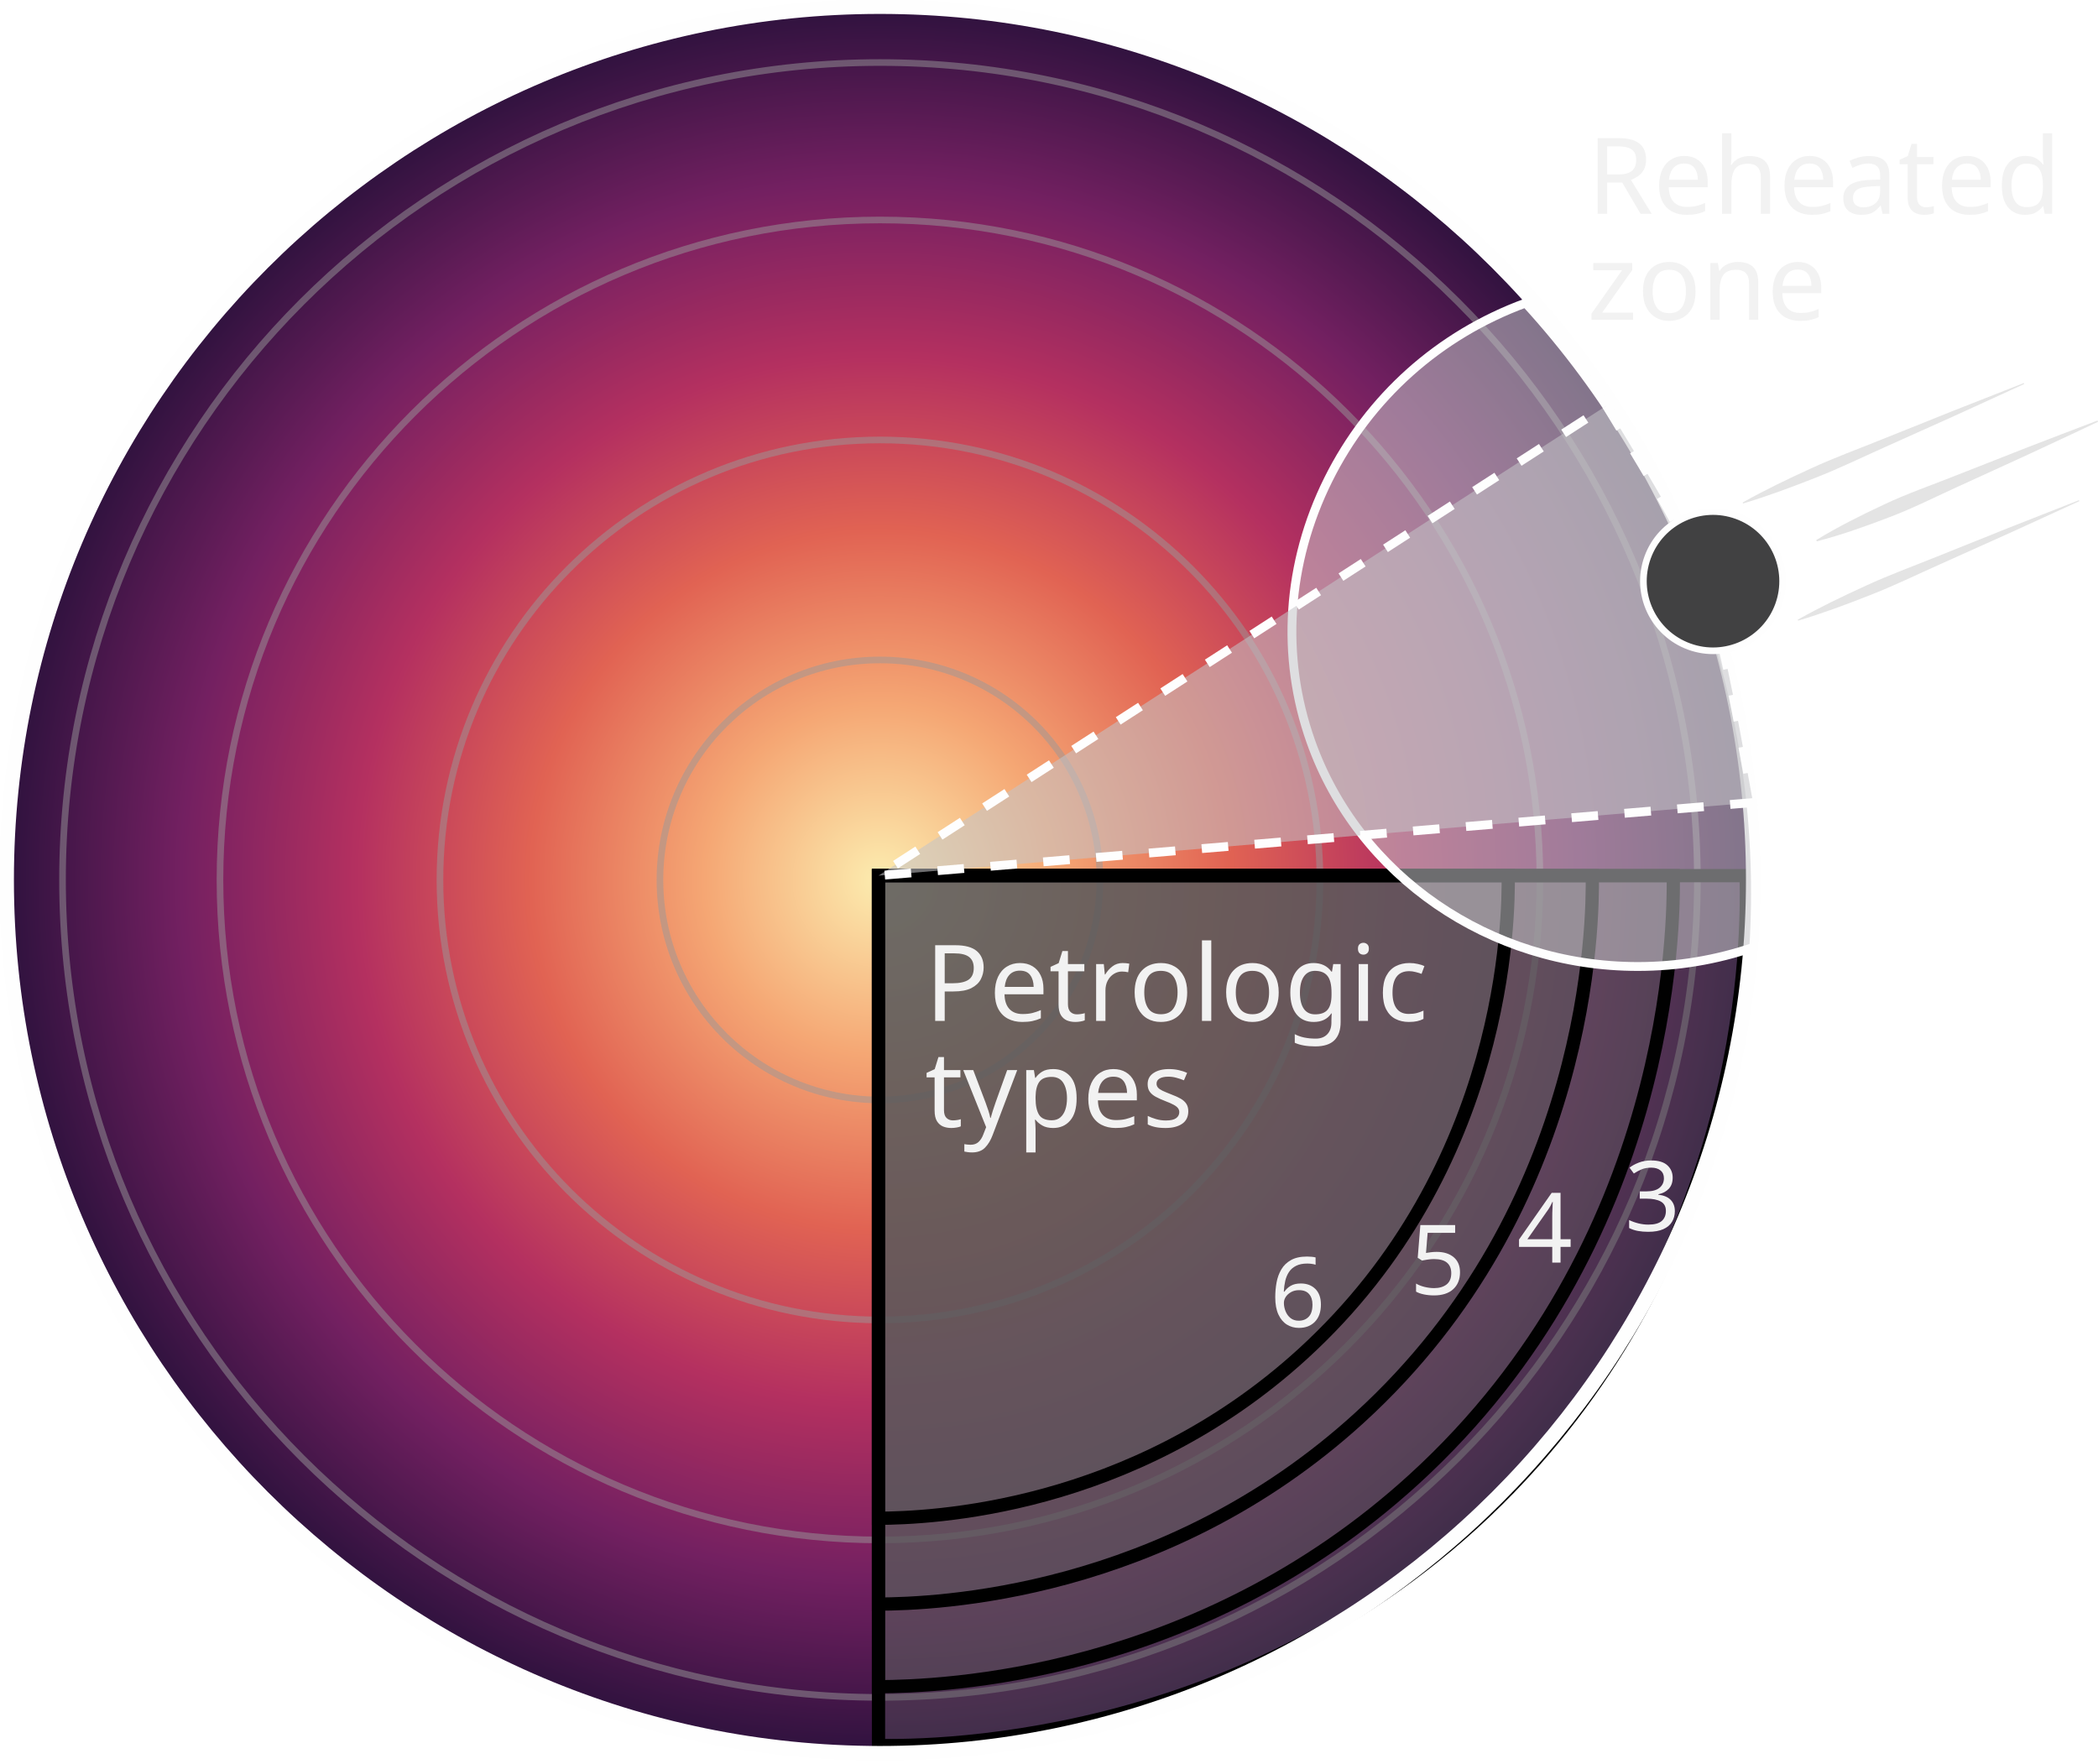
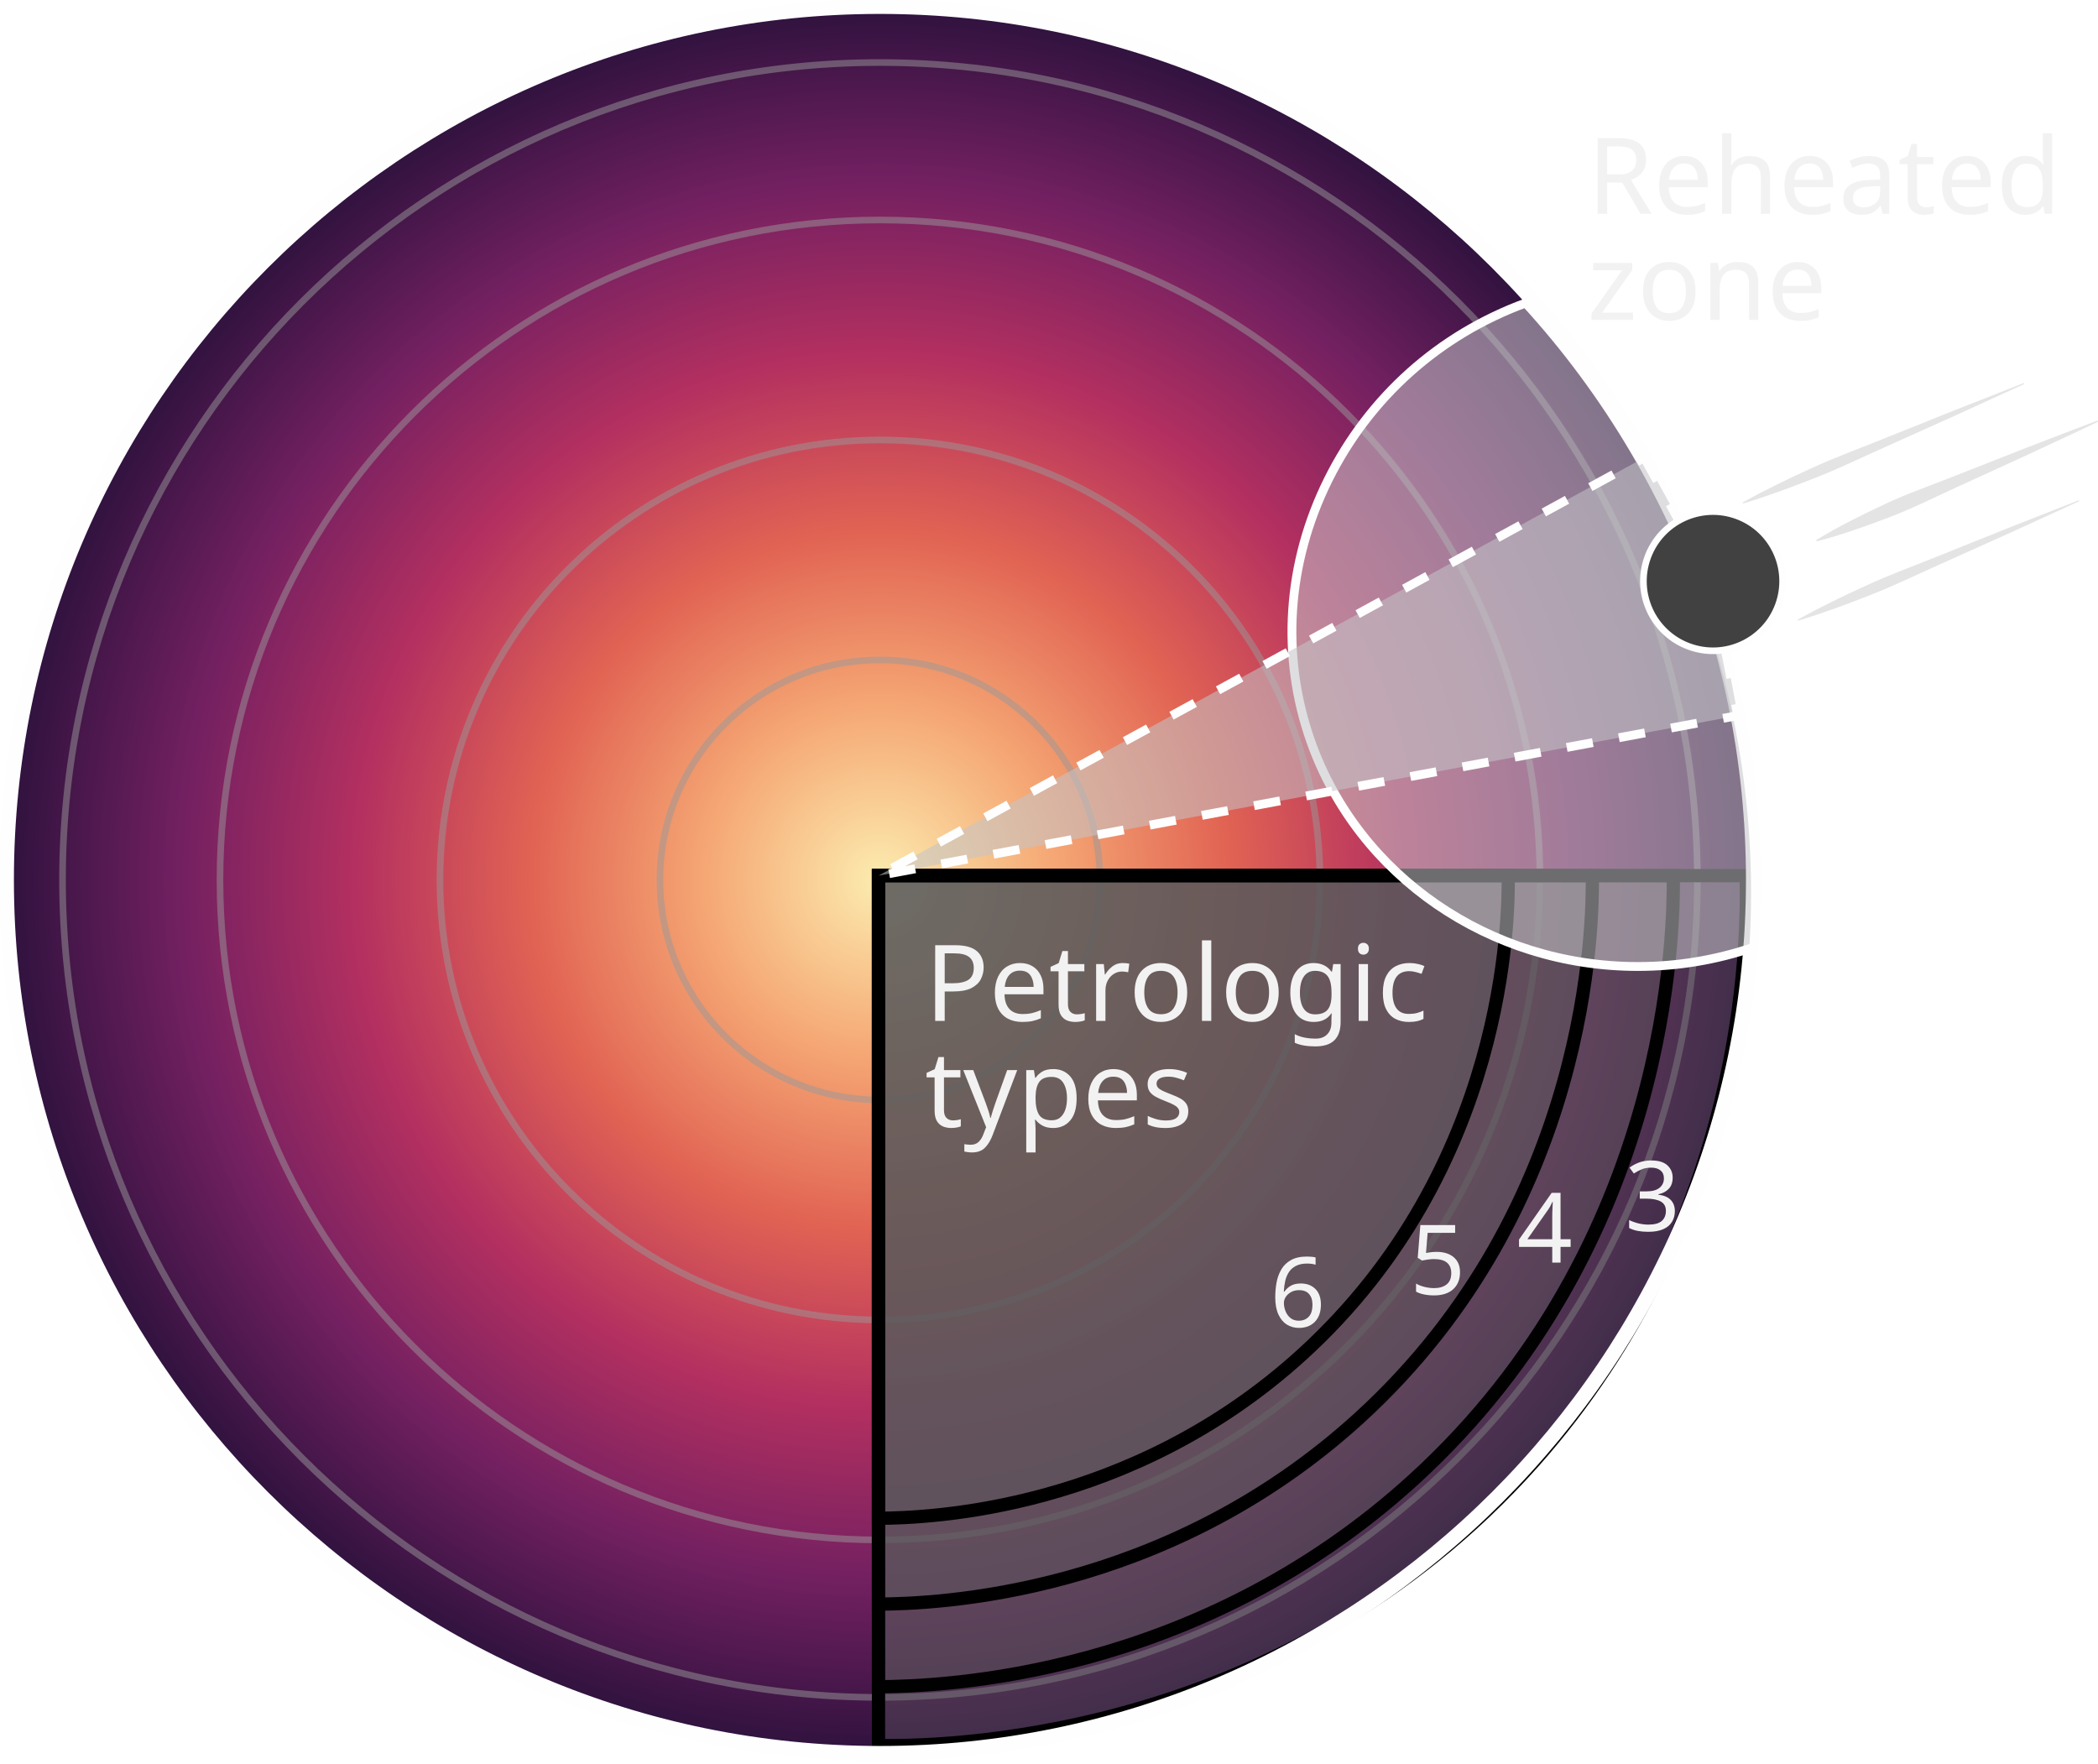
<svg xmlns="http://www.w3.org/2000/svg" version="1.1" id="svg4440" width="633.127" height="532.083" viewBox="0 0 633.127 532.083">
  <defs id="defs4444">
    <clipPath clipPathUnits="userSpaceOnUse" id="clipPath4456">
      <path d="m 19.438,208.526 c 0,-108.99 88.67,-197.659 197.66,-197.659 v 0 c 108.991,0 197.661,88.669 197.661,197.659 v 0 c 0,108.99 -88.67,197.661 -197.661,197.661 v 0 c -108.99,0 -197.66,-88.671 -197.66,-197.661" id="path4454" />
    </clipPath>
    <radialGradient fx="0" fy="0" cx="0" cy="0" r="1" gradientUnits="userSpaceOnUse" gradientTransform="matrix(197.6603,0,0,-197.6603,217.0982,208.5265)" spreadMethod="pad" id="radialGradient4474">
      <stop style="stop-opacity:1;stop-color:#fcecaf" offset="0" id="stop4462" />
      <stop style="stop-opacity:1;stop-color:#f5a774" offset="0.2" id="stop4464" />
      <stop style="stop-opacity:1;stop-color:#e16353" offset="0.4" id="stop4466" />
      <stop style="stop-opacity:1;stop-color:#b43060" offset="0.6" id="stop4468" />
      <stop style="stop-opacity:1;stop-color:#732061" offset="0.8" id="stop4470" />
      <stop style="stop-opacity:1;stop-color:#2f123e" offset="1" id="stop4472" />
    </radialGradient>
    <clipPath clipPathUnits="userSpaceOnUse" id="clipPath4484">
      <path d="M 0,419.626 H 498.137 V 0 H 0 Z" id="path4482" />
    </clipPath>
    <clipPath clipPathUnits="userSpaceOnUse" id="clipPath4496">
      <path d="M 215.715,209.91 H 414.912 V 10.24 H 215.715 Z" id="path4494" />
    </clipPath>
    <clipPath clipPathUnits="userSpaceOnUse" id="clipPath4516">
      <path d="M 215.829,209.795 H 398.267 V 23.667 H 215.829 Z" id="path4514" />
    </clipPath>
    <clipPath clipPathUnits="userSpaceOnUse" id="clipPath4536">
      <path d="M 215.958,209.666 H 379.811 V 42.499 H 215.958 Z" id="path4534" />
    </clipPath>
    <clipPath clipPathUnits="userSpaceOnUse" id="clipPath4556">
      <path d="M 216.093,209.532 H 360.638 V 62.062 H 216.093 Z" id="path4554" />
    </clipPath>
    <clipPath clipPathUnits="userSpaceOnUse" id="clipPath4584">
      <path d="M 0,419.626 H 498.137 V 0 H 0 Z" id="path4582" />
    </clipPath>
    <clipPath clipPathUnits="userSpaceOnUse" id="clipPath4592">
      <path d="M 166.721,258.903 H 267.475 V 158.149 H 166.721 Z" id="path4590" />
    </clipPath>
    <clipPath clipPathUnits="userSpaceOnUse" id="clipPath4608">
      <path d="M 66.846,358.779 H 367.351 V 58.274 H 66.846 Z" id="path4606" />
    </clipPath>
    <clipPath clipPathUnits="userSpaceOnUse" id="clipPath4624">
      <path d="M 116.93,308.694 H 317.267 V 108.358 H 116.93 Z" id="path4622" />
    </clipPath>
    <clipPath clipPathUnits="userSpaceOnUse" id="clipPath4640">
      <path d="M 0,419.626 H 498.137 V 0 H 0 Z" id="path4638" />
    </clipPath>
    <clipPath clipPathUnits="userSpaceOnUse" id="clipPath4648">
      <path d="m 305.778,342.252 h 107.71 V 189.025 h -107.71 z" id="path4646" />
    </clipPath>
    <clipPath clipPathUnits="userSpaceOnUse" id="clipPath4674">
      <path d="M 0,419.626 H 498.137 V 0 H 0 Z" id="path4672" />
    </clipPath>
    <radialGradient fx="0" fy="0" cx="0" cy="0" r="1" gradientUnits="userSpaceOnUse" gradientTransform="matrix(197.6603,0,0,-197.6603,217.0977,208.5257)" spreadMethod="pad" id="radialGradient4474-7">
      <stop style="stop-opacity:1;stop-color:#fcecaf" offset="0" id="stop4462-3" />
      <stop style="stop-opacity:1;stop-color:#f5a774" offset="0.2" id="stop4464-4" />
      <stop style="stop-opacity:1;stop-color:#e16353" offset="0.4" id="stop4466-3" />
      <stop style="stop-opacity:1;stop-color:#b43060" offset="0.6" id="stop4468-0" />
      <stop style="stop-opacity:1;stop-color:#732061" offset="0.8" id="stop4470-4" />
      <stop style="stop-opacity:1;stop-color:#2f123e" offset="1" id="stop4472-8" />
    </radialGradient>
  </defs>
  <g id="g4448" transform="matrix(1.333333,0,0,-1.333333,-23.91733,543.5826)" style="display:inline">
    <path d="m 19.438,208.526 c 0,-108.99 88.67,-197.659 197.66,-197.659 v 0 c 108.991,0 197.661,88.669 197.661,197.659 v 0 c 0,108.99 -88.67,197.661 -197.661,197.661 v 0 c -108.99,0 -197.66,-88.671 -197.66,-197.661" style="display:inline;fill:url(#radialGradient4474);stroke:#fefefe;stroke-width:3;stroke-dasharray:none;stroke-opacity:1" id="path4476" />
  </g>
  <g id="layer3" style="display:inline;stroke-width:2;stroke-dasharray:none">
    <path d="m 0,0 c 0,-54.998 -44.585,-99.583 -99.583,-99.583 -54.998,0 -99.583,44.585 -99.583,99.583 0,54.998 44.585,99.583 99.583,99.583 C -44.585,99.583 0,54.998 0,0 Z" style="display:inline;fill:none;stroke:#999999;stroke-width:1.5;stroke-linecap:butt;stroke-linejoin:miter;stroke-miterlimit:10;stroke-dasharray:none;stroke-opacity:0.497" id="path4626" transform="matrix(1.333333,0,0,-1.333333,398.3247,265.5479)" />
    <path d="m 0,0 c 0,-27.499 -22.292,-49.792 -49.791,-49.792 -27.499,0 -49.792,22.293 -49.792,49.792 0,27.499 22.293,49.792 49.792,49.792 C -22.292,49.792 0,27.499 0,0 Z" style="display:inline;fill:none;stroke:#999999;stroke-width:1.5;stroke-linecap:butt;stroke-linejoin:miter;stroke-miterlimit:10;stroke-dasharray:none;stroke-opacity:0.497" id="path4594" transform="matrix(1.333333,0,0,-1.333333,331.9353,265.5479)" />
    <path d="m 0,0 c 0,-82.497 -66.877,-149.375 -149.374,-149.375 -82.497,0 -149.375,66.878 -149.375,149.375 0,82.497 66.878,149.374 149.375,149.374 C -66.877,149.374 0,82.497 0,0 Z" style="display:inline;fill:none;stroke:#999999;stroke-width:1.5;stroke-linecap:butt;stroke-linejoin:miter;stroke-miterlimit:10;stroke-dasharray:none;stroke-opacity:0.497" id="path4610" transform="matrix(1.333333,0,0,-1.333333,464.7126,265.5479)" />
    <path d="m 512.227,265.549 c 0,-136.237 -110.442,-246.681 -246.679,-246.681 -136.237,0 -246.681,110.444 -246.681,246.681 0,136.237 110.444,246.679 246.681,246.679 136.237,0 246.679,-110.442 246.679,-246.679 z" style="display:inline;fill:none;stroke:#999999;stroke-width:2;stroke-linecap:butt;stroke-linejoin:miter;stroke-miterlimit:10;stroke-dasharray:none;stroke-opacity:0.497" id="path4610-7" />
  </g>
  <g id="layer1" style="display:inline" transform="translate(-23.91733,-15.91867)">
    <path d="m 289.028,280.164 h 261.84 c 0.465,19.585 0.297,104.423 -64.179,176.945 -76.399,85.935 -181.979,85.839 -197.661,85.56 z" style="display:inline;fill:#595a5c;fill-opacity:0.395;fill-rule:nonzero;stroke:#000000;stroke-width:4;stroke-dasharray:none;stroke-opacity:1" id="path4498" />
    <path d="m 289.028,280.164 h 239.855 c 0.165,15.232 -0.393,111.128 -78.275,182.184 -65.555,59.811 -142.551,62.475 -161.58,62.592 z" style="display:inline;fill:#595a5c;fill-opacity:0.395;stroke:#010101;stroke-width:4;stroke-linecap:butt;stroke-linejoin:miter;stroke-miterlimit:10;stroke-dasharray:none;stroke-opacity:1" id="path4522" />
    <path d="m 289.028,280.164 h 215.419 c 0.151,13.68 -0.352,99.807 -70.299,163.624 -58.877,53.717 -128.028,56.109 -145.12,56.215 z" style="fill:#595a5c;fill-opacity:0.395;fill-rule:nonzero;stroke:#000000;stroke-width:4;stroke-dasharray:none;stroke-opacity:1" id="path4538" />
    <path d="m 289.028,280.164 h 190.036 c 0.132,12.068 -0.311,88.048 -62.016,144.345 -51.939,47.387 -112.941,49.497 -128.02,49.591 z" style="display:inline;fill:#595a5c;fill-opacity:0.395;fill-rule:nonzero;stroke:#000000;stroke-width:4;stroke-dasharray:none;stroke-opacity:1" id="path4558" />
    <path d="M 19.437,208.525 C 19.437,99.535 108.108,10.866 217.097,10.866 v 0 c 108.991,0 197.661,88.669 197.661,197.659 v 0 c 0,108.99 -88.67,197.661 -197.661,197.661 v 0 c -108.99,0 -197.66,-88.671 -197.66,-197.661" style="display:inline;fill:none;stroke:#fefefe;stroke-width:3.3;stroke-dasharray:none;stroke-opacity:1" id="path4476-7" transform="matrix(1.333333,0,0,-1.333333,0,559.5013)" />
    <text xml:space="preserve" style="display:inline;font-style:normal;font-variant:normal;font-weight:normal;font-stretch:normal;font-size:32px;line-height:1;font-family:Sen;-inkscape-font-specification:'Sen, Normal';font-variant-ligatures:normal;font-variant-caps:normal;font-variant-numeric:normal;font-variant-east-asian:normal;fill:#f2f2f2;stroke-width:2.667;paint-order:markers fill stroke" x="303.025" y="324.009" id="text1-9">
      <tspan x="303.025" y="324.009" id="tspan2-2">Petrologic</tspan>
      <tspan x="303.025" y="356.009" id="tspan3">types</tspan>
    </text>
    <text xml:space="preserve" style="display:inline;font-style:normal;font-variant:normal;font-weight:normal;font-stretch:normal;font-size:29.333px;line-height:1;font-family:Sen;-inkscape-font-specification:'Sen, Normal';font-variant-ligatures:normal;font-variant-caps:normal;font-variant-numeric:normal;font-variant-east-asian:normal;fill:#f2f2f2;stroke-width:2.667;stroke-dasharray:8, 8;paint-order:markers fill stroke" x="407.15" y="416.354" id="text4">
      <tspan id="tspan4" x="407.15" y="416.354">6</tspan>
    </text>
    <text xml:space="preserve" style="display:inline;font-style:normal;font-variant:normal;font-weight:normal;font-stretch:normal;font-size:29.333px;line-height:1;font-family:Sen;-inkscape-font-specification:'Sen, Normal';font-variant-ligatures:normal;font-variant-caps:normal;font-variant-numeric:normal;font-variant-east-asian:normal;fill:#f2f2f2;stroke-width:2.667;stroke-dasharray:8, 8;paint-order:markers fill stroke" x="449.405" y="406.543" id="text5">
      <tspan id="tspan5" x="449.405" y="406.543">5</tspan>
    </text>
    <text xml:space="preserve" style="display:inline;font-style:normal;font-variant:normal;font-weight:normal;font-stretch:normal;font-size:29.333px;line-height:1;font-family:Sen;-inkscape-font-specification:'Sen, Normal';font-variant-ligatures:normal;font-variant-caps:normal;font-variant-numeric:normal;font-variant-east-asian:normal;fill:#f2f2f2;stroke-width:2.667;stroke-dasharray:8, 8;paint-order:markers fill stroke" x="481.709" y="396.946" id="text6">
      <tspan id="tspan6" x="481.709" y="396.946">4</tspan>
    </text>
    <text xml:space="preserve" style="display:inline;font-style:normal;font-variant:normal;font-weight:normal;font-stretch:normal;font-size:29.333px;line-height:1;font-family:Sen;-inkscape-font-specification:'Sen, Normal';font-variant-ligatures:normal;font-variant-caps:normal;font-variant-numeric:normal;font-variant-east-asian:normal;fill:#f2f2f2;stroke-width:2.667;stroke-dasharray:8, 8;paint-order:markers fill stroke" x="514.239" y="387.35" id="text7">
      <tspan id="tspan7" x="514.239" y="387.35">3</tspan>
    </text>
  </g>
  <g id="layer2" style="display:inline" transform="translate(-23.91733,-15.91867)">
    <path d="m 518.172,307.582 c -44.641,0 -84.296,-27.277 -98.672,-67.879 -9.128,-25.776 -7.263,-53.844 5.251,-79.035 12.34,-24.841 33.469,-43.732 59.584,-53.309 24.655,26.903 43.823,59.292 55.473,93.752 10.983,32.488 15.477,66.344 13.363,100.643 -11.324,3.868 -23.092,5.828 -34.999,5.828" style="display:inline;fill:#c5c5c8;fill-opacity:0.556;fill-rule:nonzero;stroke:#fefefe;stroke-width:2.667;stroke-dasharray:none;stroke-opacity:1" id="path4650" />
-     <path d="m 508.706,138.347 c 32.161,52.958 32.161,52.958 44.229,119.765 l -263.907,22.051 z" style="display:inline;fill:#c5c5c8;fill-opacity:0.556;fill-rule:nonzero;stroke:#fefefe;stroke-width:2.667;stroke-dasharray:8, 8;stroke-dashoffset:0;stroke-opacity:1" id="path4650-1" />
+     <path d="m 520.105,154.033 c 20.762,37.273 20.762,37.273 28.226,77.833 l -259.303,48.297 z" style="display:inline;fill:#c5c5c8;fill-opacity:0.556;fill-rule:nonzero;stroke:#fefefe;stroke-width:2.667;stroke-dasharray:8, 8;stroke-dashoffset:0;stroke-opacity:1" id="path4650-1" />
    <path d="m 0,0 c 4.966,3.047 10.139,5.608 15.36,8.055 5.213,2.465 10.676,4.345 16.032,6.474 l 16.093,6.33 c 5.386,2.06 10.754,4.162 16.155,6.186 l 0.122,-0.287 C 58.557,24.274 53.317,21.869 48.097,19.421 L 32.37,12.229 C 27.12,9.85 21.976,7.222 16.582,5.179 11.196,3.119 5.763,1.172 0.122,-0.288 Z" style="display:inline;fill:#e4e4e4;fill-opacity:1;fill-rule:nonzero;stroke:none;stroke-width:1.5;stroke-dasharray:none" id="path4682" transform="matrix(1.333333,0,0,-1.333333,572.0284,178.8911)" />
    <path d="M 0,0 C -8.17,2.988 -12.371,12.034 -9.384,20.204 -6.396,28.375 2.649,32.576 10.819,29.588 18.989,26.6 23.19,17.554 20.203,9.384 17.215,1.213 8.17,-2.988 0,0" style="display:inline;fill:#414142;fill-opacity:1;fill-rule:nonzero;stroke:#fefefe;stroke-width:1.5;stroke-dasharray:none;stroke-opacity:1" id="path4678" transform="matrix(1.333333,0,0,-1.333333,533.6546,211.0311)" />
    <path d="m 0,0 c 5.051,2.848 10.255,5.334 15.497,7.732 5.236,2.412 10.658,4.386 16.002,6.546 L 47.546,20.715 63.64,27.045 63.73,26.83 48.004,19.637 32.231,12.552 C 26.969,10.205 21.784,7.67 16.414,5.575 11.049,3.466 5.647,1.444 0.091,-0.216 Z" style="display:inline;fill:#e4e4e4;fill-opacity:1;fill-rule:nonzero;stroke:none;stroke-width:1.5;stroke-dasharray:none" id="path4686" transform="matrix(1.333333,0,0,-1.333333,549.8071,167.5695)" />
    <path d="m 0,0 c 5.051,2.848 10.255,5.333 15.497,7.732 5.236,2.412 10.658,4.385 16.002,6.545 L 47.546,20.715 63.64,27.045 63.73,26.83 48.004,19.637 32.232,12.552 C 26.969,10.205 21.784,7.67 16.414,5.575 11.049,3.465 5.647,1.444 0.092,-0.216 Z" style="display:inline;fill:#e4e4e4;fill-opacity:1;fill-rule:nonzero;stroke:none;stroke-width:1.5;stroke-dasharray:none" id="path4690" transform="matrix(1.333333,0,0,-1.333333,566.4333,202.9275)" />
    <text xml:space="preserve" style="font-style:normal;font-variant:normal;font-weight:normal;font-stretch:normal;font-size:32px;line-height:1;font-family:Sen;-inkscape-font-specification:'Sen, Normal';font-variant-ligatures:normal;font-variant-caps:normal;font-variant-numeric:normal;font-variant-east-asian:normal;fill:#f2f2f2;stroke-width:2.667;paint-order:markers fill stroke" x="502.935" y="80.441" id="text1">
      <tspan id="tspan1" x="502.935" y="80.441">Reheated</tspan>
      <tspan x="502.935" y="112.441" id="tspan2">zone</tspan>
    </text>
  </g>
</svg>
